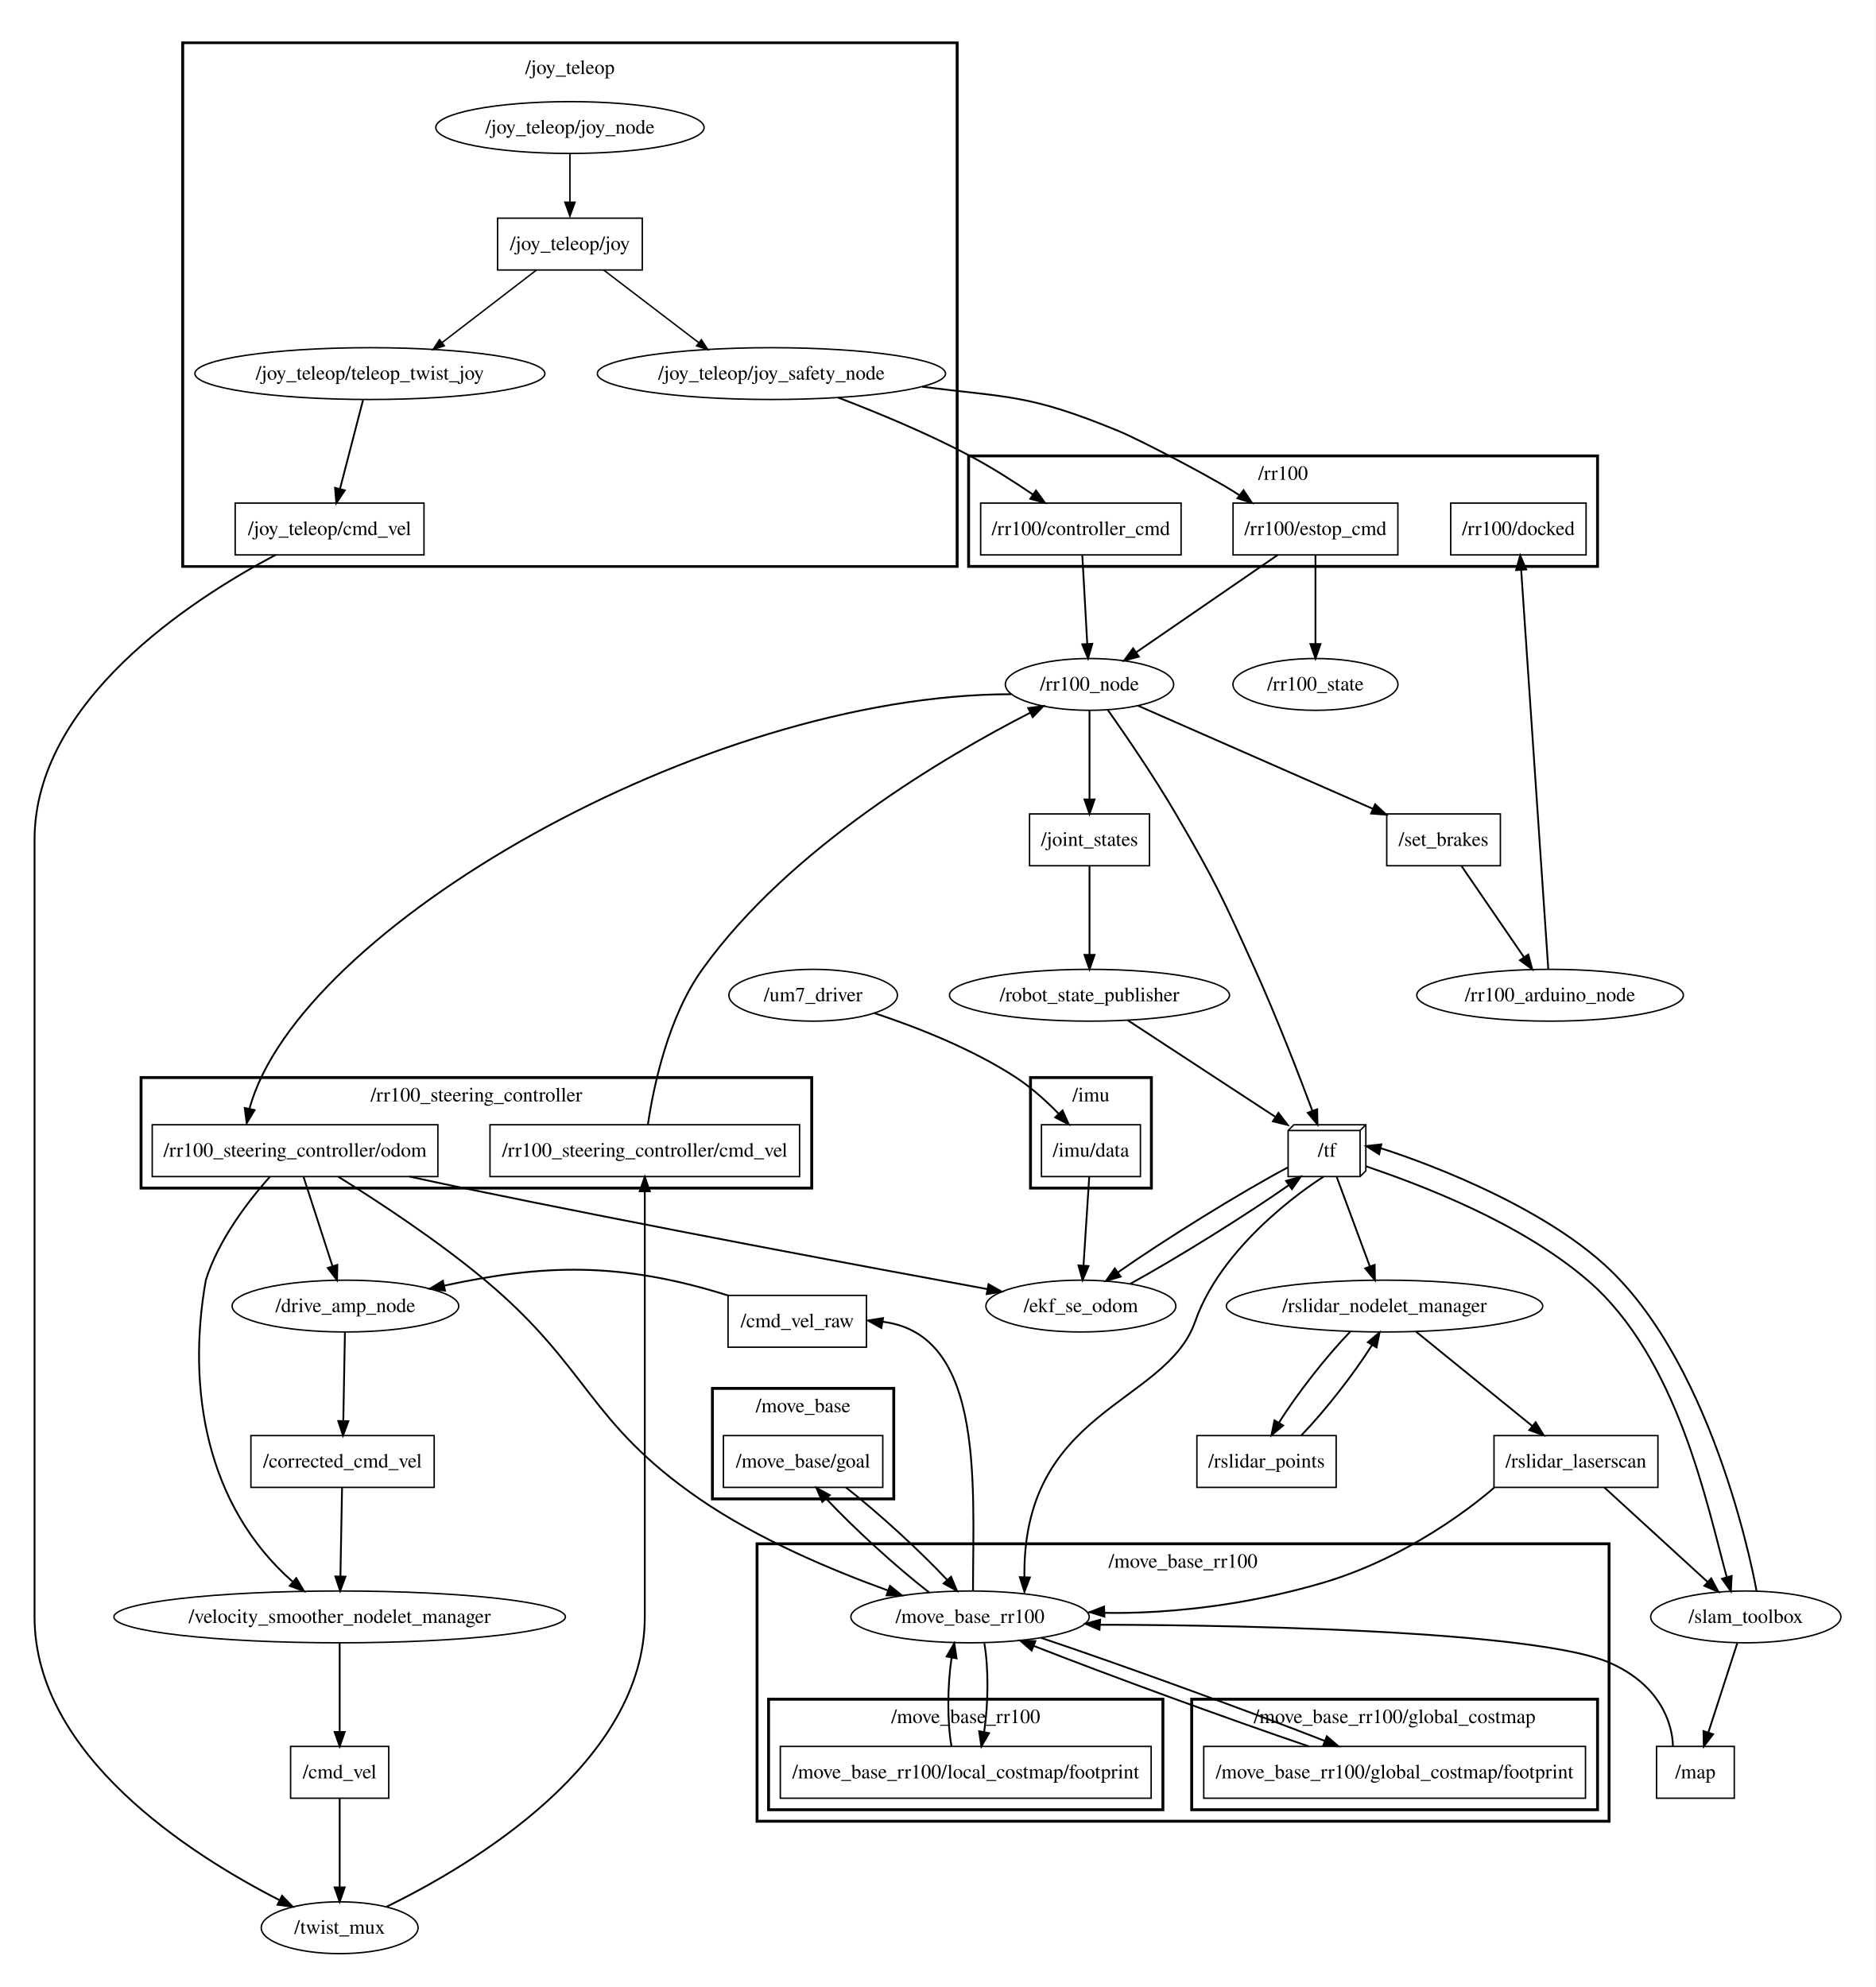
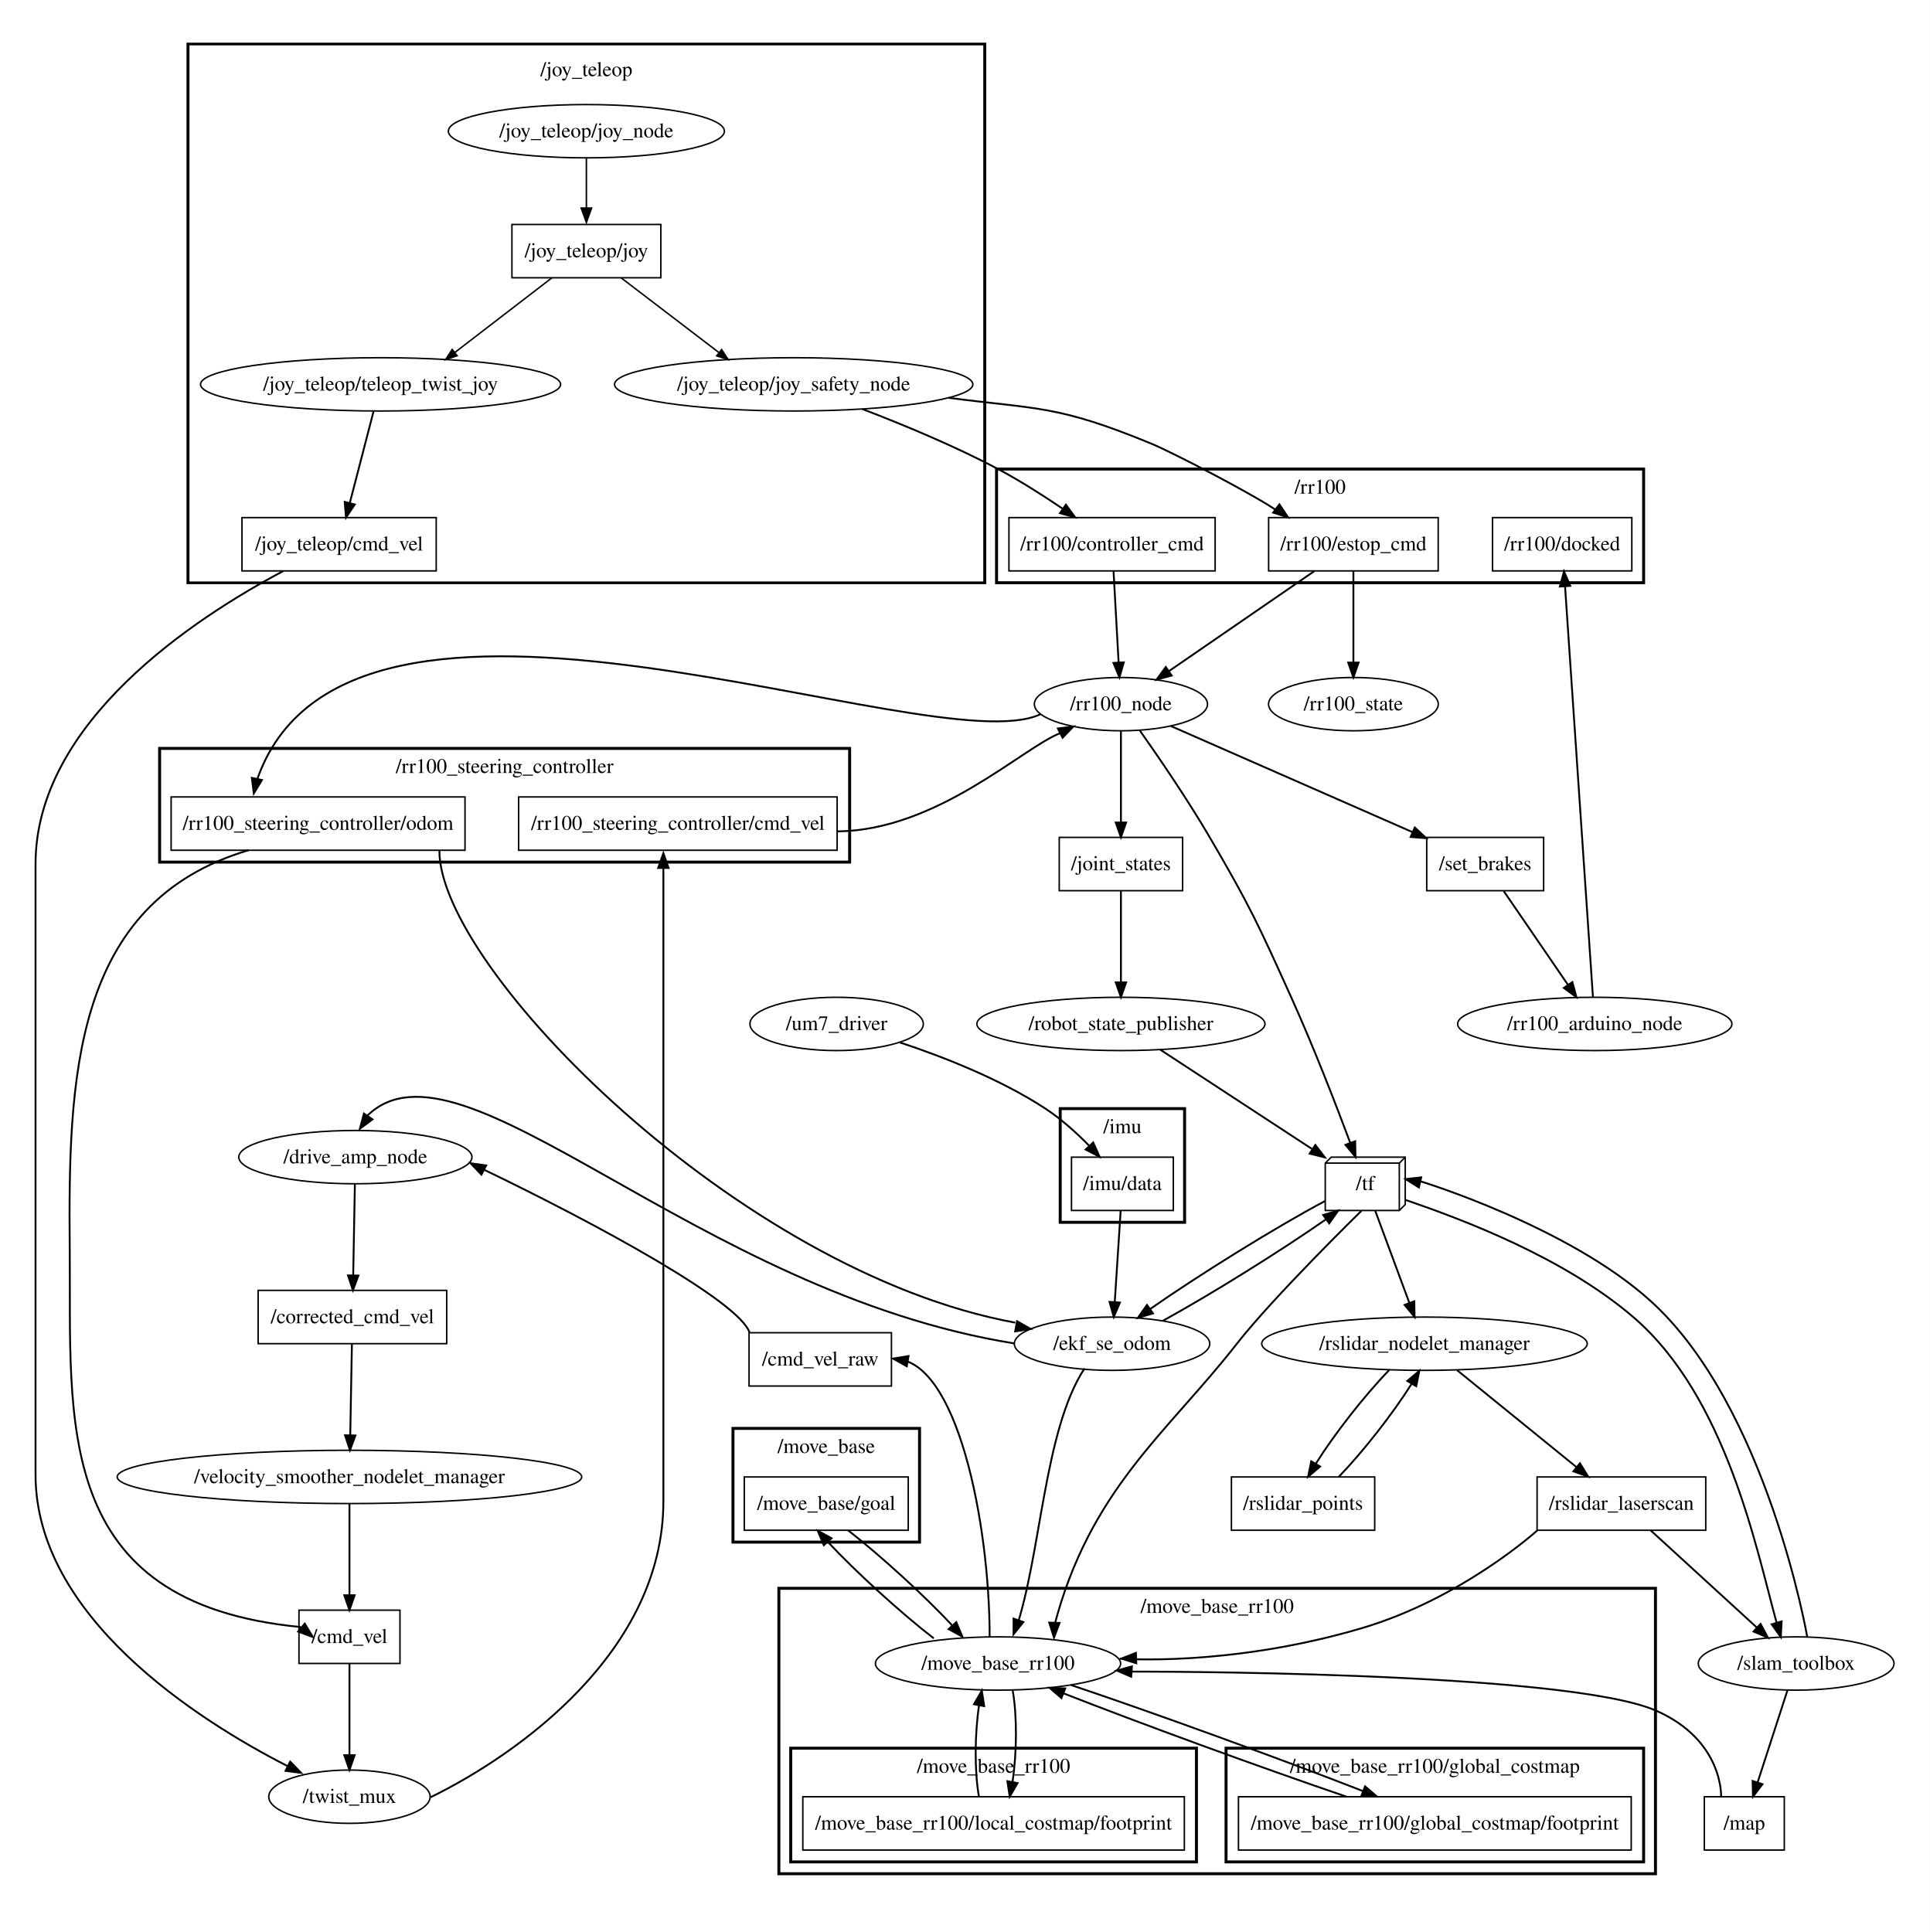
- <svg xmlns="http://www.w3.org/2000/svg" xmlns:xlink="http://www.w3.org/1999/xlink" width="1302.994pt" height="1380.472pt" viewBox="0 0 1303.304 1380.272" version="1.1" id="svg96">
+ <svg xmlns="http://www.w3.org/2000/svg" xmlns:xlink="http://www.w3.org/1999/xlink" width="1303.304pt" height="1304.966pt" viewBox="0 0 1303.304 1304.966" version="1.1" id="svg96">
  <defs id="defs96" />
-   <g id="graph0" class="graph" transform="translate(24.00363,1373.852)">
-     <polygon fill="#ffffff" stroke="transparent" points="-4,-1376.8 1259.296,-1376.8 1259.296,4 -4,4 " id="polygon1" transform="matrix(1.031669,0,0,1,-19.87695,2.684344)" />
+   <g id="graph0" class="graph" transform="translate(24.00363,1374.116)">
+     <polygon fill="#ffffff" stroke="transparent" points="-4,4 -4,-1376.8 1259.296,-1376.8 1259.296,4 " id="polygon1" transform="matrix(1.031669,0,0,0.9450795,-19.87695,-72.93017)" />
    <g id="clust1" class="cluster" transform="translate(0,-16.50392)">
-       <polygon fill="none" stroke="#000000" stroke-width="2" points="641,-1364.8 641,-964 103,-964 103,-1364.8 " id="polygon2" transform="matrix(1.000175,0,0,0.908007,-0.06502767,-88.63421)" />
+       <polygon fill="none" stroke="#000000" stroke-width="2" points="103,-964 103,-1364.8 641,-1364.8 641,-964 " id="polygon2" transform="matrix(1.000175,0,0,0.908007,-0.06502767,-88.63421)" />
      <text text-anchor="middle" x="372" y="-1306.19" font-family="Times, serif" font-size="14px" fill="#000000" id="text2">/joy_teleop</text>
    </g>
    <g id="clust2" class="cluster" transform="translate(0,-16.50392)">
-       <polygon fill="none" stroke="#000000" stroke-width="2" points="471,-392.8 597,-392.8 597,-316 471,-316 " id="polygon3" />
+       <polygon fill="none" stroke="#000000" stroke-width="2" points="597,-316 471,-316 471,-392.8 597,-392.8 " id="polygon3" />
      <text text-anchor="middle" x="534" y="-376.2" font-family="Times, serif" font-size="14px" fill="#000000" id="text3">/move_base</text>
    </g>
-     <g id="clust3" class="cluster" transform="translate(0,-16.50392)">
+     <g id="clust3" class="cluster" transform="translate(9.794496,-259.8116)">
      <polygon fill="none" stroke="#000000" stroke-width="2" points="74,-608.8 540,-608.8 540,-532 74,-532 " id="polygon4" />
      <text text-anchor="middle" x="307" y="-592.2" font-family="Times, serif" font-size="14px" fill="#000000" id="text4">/rr100_steering_controller</text>
    </g>
    <g id="clust5" class="cluster" transform="translate(0,-16.50392)">
-       <polygon fill="none" stroke="#000000" stroke-width="2" points="649,-1040.8 1086,-1040.8 1086,-964 649,-964 " id="polygon5" />
+       <polygon fill="none" stroke="#000000" stroke-width="2" points="1086,-964 649,-964 649,-1040.8 1086,-1040.8 " id="polygon5" />
      <text text-anchor="middle" x="867.5" y="-1024.2" font-family="Times, serif" font-size="14px" fill="#000000" id="text5">/rr100</text>
    </g>
    <g id="clust6" class="cluster" transform="translate(0,-16.50392)">
-       <polygon fill="none" stroke="#000000" stroke-width="2" points="502,-284.8 1094,-284.8 1094,-92 502,-92 " id="polygon6" />
+       <polygon fill="none" stroke="#000000" stroke-width="2" points="1094,-92 502,-92 502,-284.8 1094,-284.8 " id="polygon6" />
      <text text-anchor="middle" x="798" y="-268.2" font-family="Times, serif" font-size="14px" fill="#000000" id="text6">/move_base_rr100</text>
    </g>
    <g id="clust7" class="cluster" transform="translate(0,-16.50392)">
-       <polygon fill="none" stroke="#000000" stroke-width="2" points="510,-176.8 784,-176.8 784,-100 510,-100 " id="polygon7" />
+       <polygon fill="none" stroke="#000000" stroke-width="2" points="784,-100 510,-100 510,-176.8 784,-176.8 " id="polygon7" />
      <text text-anchor="middle" x="647" y="-160.2" font-family="Times, serif" font-size="14px" fill="#000000" id="text7">/move_base_rr100</text>
    </g>
    <g id="clust8" class="cluster" transform="translate(0,-16.50392)">
-       <polygon fill="none" stroke="#000000" stroke-width="2" points="804,-176.8 1086,-176.8 1086,-100 804,-100 " id="polygon8" />
+       <polygon fill="none" stroke="#000000" stroke-width="2" points="1086,-100 804,-100 804,-176.8 1086,-176.8 " id="polygon8" />
      <text text-anchor="middle" x="945" y="-160.2" font-family="Times, serif" font-size="14px" fill="#000000" id="text8">/move_base_rr100/global_costmap</text>
    </g>
    <g id="clust9" class="cluster" transform="translate(0,-16.50392)">
-       <polygon fill="none" stroke="#000000" stroke-width="2" points="692,-608.8 776,-608.8 776,-532 692,-532 " id="polygon9" />
+       <polygon fill="none" stroke="#000000" stroke-width="2" points="776,-532 692,-532 692,-608.8 776,-608.8 " id="polygon9" />
      <text text-anchor="middle" x="734" y="-592.2" font-family="Times, serif" font-size="14px" fill="#000000" id="text9">/imu</text>
    </g>
    <g id="node1" class="node" transform="translate(0,-16.50392)">
      <g id="a_node1">
        <a xlink:title="topic:/joy_teleop/cmd_vel" id="a10">
-           <polygon fill="none" stroke="#000000" points="139.407,-1008 139.407,-972 270.593,-972 270.593,-1008 " id="polygon10" />
+           <polygon fill="none" stroke="#000000" points="270.593,-972 270.593,-1008 139.407,-1008 139.407,-972 " id="polygon10" />
          <text text-anchor="middle" x="205" y="-985.8" font-family="Times, serif" font-size="14px" fill="#000000" id="text10">/joy_teleop/cmd_vel</text>
        </a>
      </g>
    </g>
-     <g id="node17" class="node" transform="translate(0,-16.50392)">
+     <g id="node17" class="node" transform="translate(0,-142.5339)">
      <g id="a_node17">
        <a xlink:title="/twist_mux" id="a11">
          <ellipse fill="none" stroke="#000000" cx="212" cy="-18" rx="54.491" ry="18" id="ellipse11" />
          <text text-anchor="middle" x="212" y="-13.8" font-family="Times, serif" font-size="14px" fill="#000000" id="text11">/twist_mux</text>
        </a>
      </g>
    </g>
    <g id="edge5" class="edge" transform="translate(0,-16.50392)">
-       <path fill="none" stroke="#000000" stroke-width="1.25" d="M 167.4,-971.952 C 108.218,-940.614 0,-870.163 0,-774 c 0,0 0,0 0,540 0,96.209 108.451,165.291 170.218,196.834" id="path12" />
-       <polygon fill="#000000" stroke="#000000" stroke-width="1.25" points="179.34,-32.607 168.83,-33.947 171.959,-40.208 " id="polygon12" />
+       <path fill="none" stroke="#000000" stroke-width="1.25" d="M 167.4,-971.952 C 108.218,-940.614 0,-870.163 0,-774 v 412.47 c 0,95.502 108.451,165.291 170.218,196.834" id="path12" />
+       <polygon fill="#000000" stroke="#000000" stroke-width="1.25" points="171.959,-40.208 179.34,-32.607 168.83,-33.947 " id="polygon12" transform="translate(0,-127.5303)" />
    </g>
    <g id="node2" class="node" transform="translate(0,1.500356)">
      <g id="a_node2">
        <a xlink:title="topic:/joy_teleop/joy" id="a13">
-           <polygon fill="none" stroke="#000000" points="422.273,-1188 422.273,-1224 321.727,-1224 321.727,-1188 " id="polygon13" />
+           <polygon fill="none" stroke="#000000" points="321.727,-1224 321.727,-1188 422.273,-1188 422.273,-1224 " id="polygon13" />
          <text text-anchor="middle" x="372" y="-1201.8" font-family="Times, serif" font-size="14px" fill="#000000" id="text13">/joy_teleop/joy</text>
        </a>
      </g>
    </g>
    <g id="node3" class="node" transform="translate(0,-16.50392)">
      <g id="a_node3">
        <a xlink:title="/joy_teleop/joy_safety_node" id="a14">
          <ellipse fill="none" stroke="#000000" cx="512" cy="-1098" rx="120.993" ry="18" id="ellipse14" />
          <text text-anchor="middle" x="512" y="-1093.8" font-family="Times, serif" font-size="14px" fill="#000000" id="text14">/joy_teleop/joy_safety_node</text>
        </a>
      </g>
    </g>
    <g id="edge1" class="edge" transform="matrix(0.7747049,0,0,0.767053,88.99972,-275.3348)" style="stroke-width:1.298;stroke-dasharray:none">
      <path fill="none" stroke="#000000" stroke-width="1.25" d="m 395.433,-1187.923 c 23.46,18.098 59.691,46.047 85.529,65.98" id="path15" style="stroke-width:1.298;stroke-dasharray:none" />
      <polygon fill="#000000" stroke="#000000" stroke-width="1.25" points="483.177,-1124.656 488.957,-1115.776 478.901,-1119.113 " id="polygon15" style="stroke-width:1.298;stroke-dasharray:none" />
    </g>
    <g id="node4" class="node" transform="translate(0,-16.50392)">
      <g id="a_node4">
        <a xlink:title="/joy_teleop/teleop_twist_joy" id="a16">
          <ellipse fill="none" stroke="#000000" cx="233" cy="-1098" rx="121.588" ry="18" id="ellipse16" />
          <text text-anchor="middle" x="233" y="-1093.8" font-family="Times, serif" font-size="14px" fill="#000000" id="text16">/joy_teleop/teleop_twist_joy</text>
        </a>
      </g>
    </g>
    <g id="edge2" class="edge" transform="matrix(0.7743127,0,0,0.7662595,78.79503,-276.2773)" style="stroke-width:1.299;stroke-dasharray:none">
      <path fill="none" stroke="#000000" stroke-width="1.25" d="m 348.735,-1187.923 c -23.292,18.098 -59.265,46.047 -84.918,65.98" id="path17" style="stroke-width:1.299;stroke-dasharray:none" />
      <polygon fill="#000000" stroke="#000000" stroke-width="1.25" points="265.923,-1119.148 255.879,-1115.776 261.628,-1124.676 " id="polygon17" style="stroke-width:1.299;stroke-dasharray:none" />
    </g>
    <g id="node9" class="node" transform="translate(0,-16.50392)">
      <g id="a_node9">
        <a xlink:title="topic:/rr100/estop_cmd" id="a18">
-           <polygon fill="none" stroke="#000000" points="832.742,-1008 832.742,-972 947.258,-972 947.258,-1008 " id="polygon18" />
+           <polygon fill="none" stroke="#000000" points="947.258,-972 947.258,-1008 832.742,-1008 832.742,-972 " id="polygon18" />
          <text text-anchor="middle" x="890" y="-985.8" font-family="Times, serif" font-size="14px" fill="#000000" id="text18">/rr100/estop_cmd</text>
        </a>
      </g>
    </g>
    <g id="edge6" class="edge" transform="translate(0,-16.50392)">
      <path fill="none" stroke="#000000" stroke-width="1.25" d="m 616.689,-1088.893 c 59.801,7.792 73.335,4.769 136.44,30.78 15.982,6.588 72.651,36.282 85.804,45.887" id="path19" />
      <polygon fill="#000000" stroke="#000000" stroke-width="1.25" points="868.409,-1008.144 858.316,-1011.363 862.526,-1016.955 " id="polygon19" transform="translate(-22.50534)" />
    </g>
    <g id="node10" class="node" transform="translate(0,-16.50392)">
      <g id="a_node10">
        <a xlink:title="topic:/rr100/controller_cmd" id="a20">
-           <polygon fill="none" stroke="#000000" points="657.37,-1008 657.37,-972 796.63,-972 796.63,-1008 " id="polygon20" />
+           <polygon fill="none" stroke="#000000" points="796.63,-972 796.63,-1008 657.37,-1008 657.37,-972 " id="polygon20" />
          <text text-anchor="middle" x="727" y="-985.8" font-family="Times, serif" font-size="14px" fill="#000000" id="text20">/rr100/controller_cmd</text>
        </a>
      </g>
    </g>
    <g id="edge7" class="edge" transform="translate(0,-16.50392)">
      <path fill="none" stroke="#000000" stroke-width="1.25" d="m 558.374,-1081.318 c 27.266,10.428 62.076,24.83 91.626,40.518 14.853,7.885 30.475,17.848 43.737,26.858" id="path21" />
      <polygon fill="#000000" stroke="#000000" stroke-width="1.25" points="702.08,-1008.191 691.86,-1010.985 695.833,-1016.748 " id="polygon21" />
    </g>
    <g id="edge4" class="edge" transform="translate(0,-16.50392)">
      <path fill="none" stroke="#000000" stroke-width="1.25" d="m 228.25,-1079.679 c -4.391,16.936 -10.979,42.348 -16.023,61.802" id="path22" />
      <polygon fill="#000000" stroke="#000000" stroke-width="1.25" points="209.68,-1008.05 208.801,-1018.609 215.577,-1016.852 " id="polygon22" />
    </g>
    <g id="node5" class="node" transform="translate(0,28.50677)">
      <g id="a_node5">
        <a xlink:title="/joy_teleop/joy_node" id="a23">
          <ellipse fill="none" stroke="#000000" cx="372" cy="-1314" rx="93.224" ry="18" id="ellipse23" />
          <text text-anchor="middle" x="372" y="-1309.8" font-family="Times, serif" font-size="14px" fill="#000000" id="text23">/joy_teleop/joy_node</text>
        </a>
      </g>
    </g>
    <g id="edge3" class="edge" transform="matrix(1.003538,0,0,0.9698645,-1.31624,-36.73656)" style="stroke-width:1.014;stroke-dasharray:none">
      <path fill="none" stroke="#000000" stroke-width="0.945" d="m 372,-1269.339 c 0,9.642 0,24.086 0,35.192" id="path24" style="stroke-width:1.014;stroke-dasharray:none" />
      <polygon fill="#000000" stroke="#000000" stroke-width="1.25" points="368.5,-1234.05 375.5,-1234.05 372,-1224.05 " id="polygon24" style="stroke-width:1.014;stroke-dasharray:none" />
    </g>
    <g id="node6" class="node" transform="translate(0,-16.50392)">
      <g id="a_node6">
        <a xlink:title="topic:/move_base/goal" id="a25">
-           <polygon fill="none" stroke="#000000" points="478.635,-360 478.635,-324 589.365,-324 589.365,-360 " id="polygon25" />
+           <polygon fill="none" stroke="#000000" points="589.365,-324 589.365,-360 478.635,-360 478.635,-324 " id="polygon25" />
          <text text-anchor="middle" x="534" y="-337.8" font-family="Times, serif" font-size="14px" fill="#000000" id="text25">/move_base/goal</text>
        </a>
      </g>
    </g>
    <g id="node12" class="node" transform="translate(0,-16.50392)">
      <g id="a_node12">
        <a xlink:title="/move_base_rr100" id="a26">
          <ellipse fill="none" stroke="#000000" cx="650" cy="-234" rx="82.811" ry="18" id="ellipse26" />
          <text text-anchor="middle" x="650" y="-229.8" font-family="Times, serif" font-size="14px" fill="#000000" id="text26">/move_base_rr100</text>
        </a>
      </g>
    </g>
-     <g id="edge8" class="edge" transform="translate(0,-16.50392)">
+     <g id="edge8" class="edge" transform="translate(-15.00356,-16.50392)">
      <path fill="none" stroke="#000000" stroke-width="1.25" d="m 563.799,-323.923 c 22.568,17.6 51.912,44.517 70.379,64.317" id="path27" />
-       <polygon fill="#000000" stroke="#000000" stroke-width="1.25" points="640.917,-252.136 631.62,-257.217 636.818,-261.906 " id="polygon27" />
-     </g>
-     <g id="node7" class="node" transform="translate(0,-16.50392)">
+       <polygon fill="#000000" stroke="#000000" stroke-width="1.25" points="631.62,-257.217 636.818,-261.906 640.917,-252.136 " id="polygon27" />
+     </g>
+     <g id="node7" class="node" transform="translate(9.794496,-259.8116)">
      <g id="a_node7">
        <a xlink:title="topic:/rr100_steering_controller/odom" id="a28">
          <polygon fill="none" stroke="#000000" points="81.769,-576 81.769,-540 280.231,-540 280.231,-576 " id="polygon28" />
          <text text-anchor="middle" x="181" y="-553.8" font-family="Times, serif" font-size="14px" fill="#000000" id="text28">/rr100_steering_controller/odom</text>
        </a>
      </g>
    </g>
    <g id="edge10" class="edge" transform="translate(0,-16.50392)">
-       <path fill="none" stroke="#000000" stroke-width="1.25" d="m 211.032,-539.912 c 27.564,17.146 69,44.319 101.968,71.912 72.543,60.718 71.102,98.325 149,152 40.547,27.938 92.143,49.62 131.022,63.652" id="path29" />
-       <polygon fill="#000000" stroke="#000000" stroke-width="1.25" points="602.618,-248.946 592.023,-248.989 594.362,-255.587 " id="polygon29" />
+       <path fill="none" stroke="#000000" stroke-width="1.25" d="m 708.433,-433.354 c -27.56,41.94 -29.285,126.539 -46.709,177.15" id="path29" />
+       <polygon fill="#000000" stroke="#000000" stroke-width="1.25" points="602.618,-248.946 592.023,-248.989 594.362,-255.587 " id="polygon29" transform="rotate(90,633.9381,-222.4174)" />
    </g>
    <g id="node18" class="node" transform="translate(0,-16.50392)">
      <g id="a_node18">
        <a xlink:title="/ekf_se_odom" id="a30">
          <ellipse fill="none" stroke="#000000" cx="727" cy="-450" rx="65.995" ry="18" id="ellipse30" />
          <text text-anchor="middle" x="727" y="-445.8" font-family="Times, serif" font-size="14px" fill="#000000" id="text30">/ekf_se_odom</text>
        </a>
      </g>
    </g>
    <g id="edge9" class="edge" transform="translate(0,-16.50392)">
-       <path fill="none" stroke="#000000" stroke-width="1.25" d="m 260.546,-539.989 c 12.52,2.738 25.329,5.484 37.454,7.989 128.801,26.615 280.002,54.807 364.123,70.222" id="path31" />
+       <path fill="none" stroke="#000000" stroke-width="1.25" d="m 272.738,-783.081 c -0.388,79.179 202.061,284.612 388.881,318.846" id="path31" />
      <polygon fill="#000000" stroke="#000000" stroke-width="1.25" points="672.043,-459.963 661.576,-458.32 662.836,-465.206 " id="polygon31" />
    </g>
-     <g id="node19" class="node" transform="translate(0,-16.50392)">
+     <g id="node19" class="node" transform="translate(0,-142.5339)">
      <g id="a_node19">
        <a xlink:title="/velocity_smoother_nodelet_manager" id="a32">
          <ellipse fill="none" stroke="#000000" cx="212" cy="-234" rx="156.848" ry="18" id="ellipse32" />
          <text text-anchor="middle" x="212" y="-229.8" font-family="Times, serif" font-size="14px" fill="#000000" id="text32">/velocity_smoother_nodelet_manager</text>
        </a>
      </g>
    </g>
    <g id="edge11" class="edge" transform="translate(0,-16.50392)">
-       <path fill="none" stroke="#000000" stroke-width="1.25" d="M 163.449,-539.81 C 148.353,-522.802 127.68,-495.901 119,-468 c -13.483,76.29 0.627,156.841 60.145,209.374" id="path33" />
+       <path fill="none" stroke="#000000" stroke-width="1.25" d="M 143.927,-783.363 C 24.711,-748.041 22.071,-628.432 23.091,-513.326 24.11,-398.22 10.298,-274.742 179.145,-258.626" id="path33" />
      <polygon fill="#000000" stroke="#000000" stroke-width="1.25" points="187.267,-251.873 177.34,-255.575 181.815,-260.957 " id="polygon33" />
    </g>
-     <g id="node20" class="node" transform="translate(0,-16.50392)">
+     <g id="node20" class="node" transform="translate(0,-142.5339)">
      <g id="a_node20">
        <a xlink:title="/drive_amp_node" id="a34">
          <ellipse fill="none" stroke="#000000" cx="216" cy="-450" rx="78.738" ry="18" id="ellipse34" />
          <text text-anchor="middle" x="216" y="-445.8" font-family="Times, serif" font-size="14px" fill="#000000" id="text34">/drive_amp_node</text>
        </a>
      </g>
    </g>
    <g id="edge12" class="edge" transform="translate(0,-16.50392)">
-       <path fill="none" stroke="#000000" stroke-width="1.25" d="m 186.937,-539.679 c 5.514,17.014 13.8,42.583 20.115,62.07" id="path35" />
-       <polygon fill="#000000" stroke="#000000" stroke-width="1.25" points="210.15,-468.05 203.738,-476.484 210.397,-478.642 " id="polygon35" />
-     </g>
-     <g id="node8" class="node" transform="translate(0,-16.50392)">
+       <path fill="none" stroke="#000000" stroke-width="1.25" d="M 661.083,-450.184 C 445.136,-484.798 287.635,-665.517 224.2,-604.163" id="path35" />
+       <polygon fill="#000000" stroke="#000000" stroke-width="1.25" points="210.397,-478.642 210.15,-468.05 203.738,-476.484 " id="polygon35" transform="rotate(52.25613,344.2441,-522.5851)" />
+     </g>
+     <g id="node8" class="node" transform="translate(9.794496,-259.8116)">
      <g id="a_node8">
        <a xlink:title="topic:/rr100_steering_controller/cmd_vel" id="a36">
          <polygon fill="none" stroke="#000000" points="316.449,-576 316.449,-540 531.551,-540 531.551,-576 " id="polygon36" />
          <text text-anchor="middle" x="424" y="-553.8" font-family="Times, serif" font-size="14px" fill="#000000" id="text36">/rr100_steering_controller/cmd_vel</text>
        </a>
      </g>
    </g>
    <g id="node21" class="node" transform="translate(0,-16.50392)">
      <g id="a_node21">
        <a xlink:title="/rr100_node" id="a37">
          <ellipse fill="none" stroke="#000000" cx="733" cy="-882" rx="58.472" ry="18" id="ellipse37" />
          <text text-anchor="middle" x="733" y="-877.8" font-family="Times, serif" font-size="14px" fill="#000000" id="text37">/rr100_node</text>
        </a>
      </g>
    </g>
    <g id="edge13" class="edge" transform="translate(0,-16.50392)">
-       <path fill="none" stroke="#000000" stroke-width="1.25" d="M 426.184,-576.277 C 430.047,-602.311 440.068,-650.608 464,-684 c 60.762,-84.782 168.944,-148.175 227.908,-178.38" id="path38" />
+       <path fill="none" stroke="#000000" stroke-width="1.25" d="m 541.713,-796.051 c 67.252,-0.804 124.414,-56.174 150.195,-66.329" id="path38" />
      <polygon fill="#000000" stroke="#000000" stroke-width="1.25" points="700.934,-866.94 693.587,-859.307 690.43,-865.554 " id="polygon38" />
    </g>
    <g id="node16" class="node" transform="translate(0,-16.50392)">
      <g id="a_node16">
        <a xlink:title="/rr100_state" id="a39">
          <ellipse fill="none" stroke="#000000" cx="890" cy="-882" rx="57.32" ry="18" id="ellipse39" />
          <text text-anchor="middle" x="890" y="-877.8" font-family="Times, serif" font-size="14px" fill="#000000" id="text39">/rr100_state</text>
        </a>
      </g>
    </g>
    <g id="edge17" class="edge" transform="translate(0,-16.50392)">
      <path fill="none" stroke="#000000" stroke-width="1.25" d="m 890,-971.679 c 0,16.858 0,42.114 0,61.532" id="path40" />
      <polygon fill="#000000" stroke="#000000" stroke-width="1.25" points="890,-900.05 886.5,-910.05 893.5,-910.05 " id="polygon40" />
    </g>
    <g id="edge16" class="edge" transform="translate(0,-16.50392)">
      <path fill="none" stroke="#000000" stroke-width="1.25" d="m 863.722,-971.923 c -26.976,18.557 -69.011,47.472 -98.098,67.481" id="path41" />
      <polygon fill="#000000" stroke="#000000" stroke-width="1.25" points="757.043,-898.539 763.298,-907.091 767.266,-901.323 " id="polygon41" />
    </g>
    <g id="edge18" class="edge" transform="translate(0,-16.50392)">
      <path fill="none" stroke="#000000" stroke-width="1.25" d="m 728.018,-971.679 c 0.937,16.858 2.34,42.114 3.418,61.532" id="path42" />
      <polygon fill="#000000" stroke="#000000" stroke-width="1.25" points="731.997,-900.05 727.948,-909.841 734.937,-910.229 " id="polygon42" />
    </g>
    <g id="node11" class="node" transform="translate(0,-16.50392)">
      <g id="a_node11">
        <a xlink:title="topic:/rr100/docked" id="a43">
-           <polygon fill="none" stroke="#000000" points="983.967,-1008 983.967,-972 1078.033,-972 1078.033,-1008 " id="polygon43" />
+           <polygon fill="none" stroke="#000000" points="1078.033,-972 1078.033,-1008 983.967,-1008 983.967,-972 " id="polygon43" />
          <text text-anchor="middle" x="1031" y="-985.8" font-family="Times, serif" font-size="14px" fill="#000000" id="text43">/rr100/docked</text>
        </a>
      </g>
    </g>
-     <g id="edge36" class="edge" transform="translate(0,-16.50392)">
+     <g id="edge36" class="edge" transform="translate(-15.00356,-16.50392)">
      <path fill="none" stroke="#000000" stroke-width="1.25" d="m 621.608,-250.984 c -22.62,-17.468 -52.606,-44.896 -71.479,-65.08" id="path44" />
-       <polygon fill="#000000" stroke="#000000" stroke-width="1.25" points="543.244,-323.679 552.547,-318.609 547.355,-313.914 " id="polygon44" />
+       <polygon fill="#000000" stroke="#000000" stroke-width="1.25" points="552.547,-318.609 547.355,-313.914 543.244,-323.679 " id="polygon44" />
    </g>
    <g id="node13" class="node" transform="translate(0,-16.50392)">
      <g id="a_node13">
        <a xlink:title="topic:/move_base_rr100/local_costmap/footprint" id="a45">
-           <polygon fill="none" stroke="#000000" points="518.169,-144 518.169,-108 775.831,-108 775.831,-144 " id="polygon45" />
+           <polygon fill="none" stroke="#000000" points="775.831,-108 775.831,-144 518.169,-144 518.169,-108 " id="polygon45" />
          <text text-anchor="middle" x="647" y="-121.8" font-family="Times, serif" font-size="14px" fill="#000000" id="text45">/move_base_rr100/local_costmap/footprint</text>
        </a>
      </g>
    </g>
    <g id="edge37" class="edge" transform="translate(0,-16.50392)">
      <path fill="none" stroke="#000000" stroke-width="1.25" d="m 659.925,-215.679 c 3.01,16.936 2.821,42.348 -0.166,61.802" id="path46" />
      <polygon fill="#000000" stroke="#000000" stroke-width="1.25" points="657.879,-144.05 656.32,-154.53 663.196,-153.215 " id="polygon46" />
    </g>
    <g id="node14" class="node" transform="translate(0,-16.50392)">
      <g id="a_node14">
        <a xlink:title="topic:/move_base_rr100/global_costmap/footprint" id="a47">
-           <polygon fill="none" stroke="#000000" points="812.384,-144 812.384,-108 1077.616,-108 1077.616,-144 " id="polygon47" />
+           <polygon fill="none" stroke="#000000" points="1077.616,-108 1077.616,-144 812.384,-144 812.384,-108 " id="polygon47" />
          <text text-anchor="middle" x="945" y="-121.8" font-family="Times, serif" font-size="14px" fill="#000000" id="text47">/move_base_rr100/global_costmap/footprint</text>
        </a>
      </g>
    </g>
    <g id="edge38" class="edge" transform="translate(0,-16.50392)">
      <path fill="none" stroke="#000000" stroke-width="1.25" d="m 699.362,-219.435 c 54.959,18.413 142.498,50.276 197.101,71.604" id="path48" />
      <polygon fill="#000000" stroke="#000000" stroke-width="1.25" points="905.928,-144.108 895.341,-144.511 897.903,-151.025 " id="polygon48" />
    </g>
    <g id="node33" class="node" transform="translate(-86.05917,102.0705)">
      <g id="a_node33">
        <a xlink:title="topic:/cmd_vel_raw" id="a49">
-           <polygon fill="none" stroke="#000000" points="567.917,-576 567.917,-540 664.083,-540 664.083,-576 " id="polygon49" />
+           <polygon fill="none" stroke="#000000" points="664.083,-540 664.083,-576 567.917,-576 567.917,-540 " id="polygon49" />
          <text text-anchor="middle" x="616" y="-553.8" font-family="Times, serif" font-size="14px" fill="#000000" id="text49">/cmd_vel_raw</text>
        </a>
      </g>
    </g>
    <g id="edge39" class="edge" transform="translate(0,-16.50392)">
-       <path fill="none" stroke="#000000" stroke-width="1.25" d="m 652.058,-251.924 c 0,-76.863 8.953,-187.756 -72.575,-187.756" id="path50" />
+       <path fill="none" stroke="#000000" stroke-width="1.25" d="m 644.345,-251.947 c 0,-76.863 -22.054,-188.628 -64.862,-187.733" id="path50" />
      <polygon fill="#000000" stroke="#000000" stroke-width="1.25" points="622.45,-530.072 615.488,-529.341 617.925,-539.652 " id="polygon50" transform="rotate(-74.02656,664.643,-464.0626)" />
    </g>
    <g id="edge14" class="edge" transform="translate(0,-16.50392)">
      <path fill="none" stroke="#000000" stroke-width="1.25" d="m 637.123,-144.05 c -3.045,-16.845 -2.888,-42.243 0.07,-61.76" id="path51" />
      <polygon fill="#000000" stroke="#000000" stroke-width="1.25" points="639.057,-215.679 640.64,-205.203 633.762,-206.502 " id="polygon51" />
    </g>
    <g id="edge15" class="edge" transform="translate(0,-16.50392)">
      <path fill="none" stroke="#000000" stroke-width="1.25" d="M 885.463,-144.001 C 828.783,-163.276 745.293,-193.79 694.237,-213.854" id="path52" />
      <polygon fill="#000000" stroke="#000000" stroke-width="1.25" points="684.785,-217.597 695.372,-217.169 692.794,-210.661 " id="polygon52" />
    </g>
    <g id="node15" class="node" transform="translate(0,-16.50392)">
      <g id="a_node15">
        <a xlink:title="topic:/imu/data" id="a53">
-           <polygon fill="none" stroke="#000000" points="699.618,-576 699.618,-540 768.382,-540 768.382,-576 " id="polygon53" />
+           <polygon fill="none" stroke="#000000" points="768.382,-540 768.382,-576 699.618,-576 699.618,-540 " id="polygon53" />
          <text text-anchor="middle" x="734" y="-553.8" font-family="Times, serif" font-size="14px" fill="#000000" id="text53">/imu/data</text>
        </a>
      </g>
    </g>
    <g id="edge19" class="edge" transform="translate(0,-16.50392)">
      <path fill="none" stroke="#000000" stroke-width="1.25" d="m 732.812,-539.679 c -1.093,16.858 -2.73,42.114 -3.988,61.532" id="path54" />
      <polygon fill="#000000" stroke="#000000" stroke-width="1.25" points="728.17,-468.05 725.324,-478.256 732.309,-477.803 " id="polygon54" />
    </g>
    <g id="edge50" class="edge" transform="translate(0,-16.50392)">
-       <path fill="none" stroke="#000000" stroke-width="1.25" d="M 244.66,-32.607 C 304.128,-61.688 424,-132.852 424,-234 c 0,-108 0,-108 0,-108 0,-67.299 0,-146.392 0,-187.67" id="path55" />
-       <polygon fill="#000000" stroke="#000000" stroke-width="1.25" points="424,-539.794 427.5,-529.794 420.5,-529.794 " id="polygon55" />
+       <path fill="none" stroke="#000000" stroke-width="1.25" d="M 266.866,-143.713 C 326.333,-172.794 424,-242.378 424,-343.526 v -430.702" id="path55" />
+       <polygon fill="#000000" stroke="#000000" stroke-width="1.25" points="427.5,-529.794 420.5,-529.794 424,-539.794 " id="polygon55" transform="translate(0,-241.5577)" />
    </g>
    <g id="node23" class="node" transform="translate(0,-16.50392)">
      <g id="a_node23">
        <a xlink:title="topic:/tf" id="a58">
          <polygon fill="none" stroke="#000000" points="875,-576 871,-572 871,-540 921,-540 925,-544 925,-576 " id="polygon56" />
          <polyline fill="none" stroke="#000000" points="921,-572 871,-572 " id="polyline56" />
          <polyline fill="none" stroke="#000000" points="921,-572 921,-540 " id="polyline57" />
          <polyline fill="none" stroke="#000000" points="921,-572 925,-576 " id="polyline58" />
          <text text-anchor="middle" x="898" y="-553.8" font-family="Times, serif" font-size="14px" fill="#000000" id="text58">/tf</text>
        </a>
      </g>
    </g>
    <g id="edge33" class="edge" transform="translate(0,-16.50392)">
      <path fill="none" stroke="#000000" stroke-width="1.25" d="m 761.359,-465.506 c 32.663,-17.915 80.216,-47.605 110.101,-68.505" id="path58" />
      <polygon fill="#000000" stroke="#000000" stroke-width="1.25" points="879.762,-539.923 873.647,-531.271 869.586,-536.973 " id="polygon58" />
    </g>
-     <g id="node24" class="node" transform="translate(0,-16.50392)">
+     <g id="node24" class="node" transform="translate(0,-142.5339)">
      <g id="a_node24">
        <a xlink:title="topic:/cmd_vel" id="a59">
          <polygon fill="none" stroke="#000000" points="177.899,-144 177.899,-108 246.101,-108 246.101,-144 " id="polygon59" />
          <text text-anchor="middle" x="212" y="-121.8" font-family="Times, serif" font-size="14px" fill="#000000" id="text59">/cmd_vel</text>
        </a>
      </g>
    </g>
-     <g id="edge47" class="edge" transform="translate(0,-16.50392)">
+     <g id="edge47" class="edge" transform="translate(0,-142.5339)">
      <path fill="none" stroke="#000000" stroke-width="1.25" d="m 212,-215.679 c 0,16.858 0,42.114 0,61.532" id="path60" />
-       <polygon fill="#000000" stroke="#000000" stroke-width="1.25" points="212,-144.05 208.5,-154.05 215.5,-154.05 " id="polygon60" />
-     </g>
-     <g id="node32" class="node" transform="translate(0,-16.50392)">
+       <polygon fill="#000000" stroke="#000000" stroke-width="1.25" points="215.5,-154.05 212,-144.05 208.5,-154.05 " id="polygon60" />
+     </g>
+     <g id="node32" class="node" transform="translate(0,-142.5339)">
      <g id="a_node32">
        <a xlink:title="topic:/corrected_cmd_vel" id="a61">
          <polygon fill="none" stroke="#000000" points="150.329,-360 150.329,-324 277.671,-324 277.671,-360 " id="polygon61" />
          <text text-anchor="middle" x="214" y="-337.8" font-family="Times, serif" font-size="14px" fill="#000000" id="text61">/corrected_cmd_vel</text>
        </a>
      </g>
    </g>
-     <g id="edge49" class="edge" transform="translate(0,-16.50392)">
+     <g id="edge49" class="edge" transform="translate(0,-142.5339)">
      <path fill="none" stroke="#000000" stroke-width="1.25" d="m 215.661,-431.679 c -0.312,16.858 -0.78,42.114 -1.139,61.532" id="path62" />
-       <polygon fill="#000000" stroke="#000000" stroke-width="1.25" points="214.334,-360.05 211.02,-370.113 218.019,-369.984 " id="polygon62" />
+       <polygon fill="#000000" stroke="#000000" stroke-width="1.25" points="218.019,-369.984 214.334,-360.05 211.02,-370.113 " id="polygon62" />
    </g>
    <g id="edge43" class="edge" transform="translate(0,-16.50392)">
-       <path fill="none" stroke="#000000" stroke-width="1.25" d="m 678.64,-875.194 c -213.861,0 -495.91,163.5 -529.302,288.119" id="path63" />
-       <polygon fill="#000000" stroke="#000000" stroke-width="1.25" points="210.109,-584.899 214.356,-579.335 204.283,-576.05 " id="polygon63" transform="rotate(-40.66676,174.3815,-499.8514)" />
+       <path fill="none" stroke="#000000" stroke-width="1.25" d="m 678.64,-875.194 c -73.16,34.751 -469.211,-135.026 -529.494,45.636" id="path63" />
+       <polygon fill="#000000" stroke="#000000" stroke-width="1.25" points="210.109,-584.899 214.356,-579.335 204.283,-576.05 " id="polygon63" transform="rotate(-40.66676,-155.5908,-622.1307)" />
    </g>
    <g id="edge46" class="edge" transform="translate(0,-16.50392)">
      <path fill="none" stroke="#000000" stroke-width="1.25" d="m 745.819,-864.127 c 12.607,17.881 32.099,46.358 47.181,72.127 27.208,46.489 32.82,58.913 55,108 15.057,33.323 30.255,72.61 39.877,98.347" id="path64" />
      <polygon fill="#000000" stroke="#000000" stroke-width="1.25" points="891.4,-576.165 884.638,-584.321 891.2,-586.758 " id="polygon64" />
    </g>
    <g id="node28" class="node" transform="translate(0,-16.50392)">
      <g id="a_node28">
        <a xlink:title="topic:/set_brakes" id="a65">
-           <polygon fill="none" stroke="#000000" points="939.525,-792 939.525,-756 1018.475,-756 1018.475,-792 " id="polygon65" />
+           <polygon fill="none" stroke="#000000" points="1018.475,-756 1018.475,-792 939.525,-792 939.525,-756 " id="polygon65" />
          <text text-anchor="middle" x="979" y="-769.8" font-family="Times, serif" font-size="14px" fill="#000000" id="text65">/set_brakes</text>
        </a>
      </g>
    </g>
    <g id="edge44" class="edge" transform="translate(0,-16.50392)">
      <path fill="none" stroke="#000000" stroke-width="1.25" d="m 766.689,-867.21 c 42.191,18.523 114.798,50.399 163.182,71.641" id="path66" />
      <polygon fill="#000000" stroke="#000000" stroke-width="1.25" points="939.209,-791.469 928.645,-792.284 931.459,-798.694 " id="polygon66" />
    </g>
    <g id="node29" class="node" transform="translate(0,-16.50392)">
      <g id="a_node29">
        <a xlink:title="topic:/joint_states" id="a67">
-           <polygon fill="none" stroke="#000000" points="691.337,-792 691.337,-756 774.663,-756 774.663,-792 " id="polygon67" />
+           <polygon fill="none" stroke="#000000" points="774.663,-756 774.663,-792 691.337,-792 691.337,-756 " id="polygon67" />
          <text text-anchor="middle" x="733" y="-769.8" font-family="Times, serif" font-size="14px" fill="#000000" id="text67">/joint_states</text>
        </a>
      </g>
    </g>
    <g id="edge45" class="edge" transform="translate(0,-16.50392)">
      <path fill="none" stroke="#000000" stroke-width="1.25" d="m 733,-863.679 c 0,16.858 0,42.114 0,61.532" id="path68" />
      <polygon fill="#000000" stroke="#000000" stroke-width="1.25" points="733,-792.05 729.5,-802.05 736.5,-802.05 " id="polygon68" />
    </g>
    <g id="node22" class="node" transform="translate(0,-16.50392)">
      <g id="a_node22">
        <a xlink:title="/rslidar_nodelet_manager" id="a69">
          <ellipse fill="none" stroke="#000000" cx="938" cy="-450" rx="109.93" ry="18" id="ellipse69" />
          <text text-anchor="middle" x="938" y="-445.8" font-family="Times, serif" font-size="14px" fill="#000000" id="text69">/rslidar_nodelet_manager</text>
        </a>
      </g>
    </g>
    <g id="node26" class="node" transform="translate(0,-16.50392)">
      <g id="a_node26">
        <a xlink:title="topic:/rslidar_laserscan" id="a70">
-           <polygon fill="none" stroke="#000000" points="1014.049,-360 1014.049,-324 1127.951,-324 1127.951,-360 " id="polygon70" />
+           <polygon fill="none" stroke="#000000" points="1127.951,-324 1127.951,-360 1014.049,-360 1014.049,-324 " id="polygon70" />
          <text text-anchor="middle" x="1071" y="-337.8" font-family="Times, serif" font-size="14px" fill="#000000" id="text70">/rslidar_laserscan</text>
        </a>
      </g>
    </g>
    <g id="edge34" class="edge" transform="translate(0,-16.50392)">
      <path fill="none" stroke="#000000" stroke-width="1.25" d="m 959.962,-432.166 c 22.008,17.871 56.059,45.522 80.652,65.492" id="path71" />
      <polygon fill="#000000" stroke="#000000" stroke-width="1.25" points="1048.561,-360.221 1038.591,-363.808 1043.004,-369.242 " id="polygon71" />
    </g>
    <g id="node34" class="node" transform="translate(0,-16.50392)">
      <g id="a_node34">
        <a xlink:title="topic:/rslidar_points" id="a72">
-           <polygon fill="none" stroke="#000000" points="807.622,-360 807.622,-324 904.378,-324 904.378,-360 " id="polygon72" />
+           <polygon fill="none" stroke="#000000" points="904.378,-324 904.378,-360 807.622,-360 807.622,-324 " id="polygon72" />
          <text text-anchor="middle" x="856" y="-337.8" font-family="Times, serif" font-size="14px" fill="#000000" id="text72">/rslidar_points</text>
        </a>
      </g>
    </g>
    <g id="edge35" class="edge" transform="translate(0,-16.50392)">
      <path fill="none" stroke="#000000" stroke-width="1.25" d="m 914.127,-432.166 c -16.66,17.171 -37.069,43.373 -49.465,63.113" id="path73" />
      <polygon fill="#000000" stroke="#000000" stroke-width="1.25" points="859.421,-360.221 861.514,-370.608 867.534,-367.036 " id="polygon73" />
    </g>
    <g id="edge31" class="edge" transform="translate(0,-16.50392)">
-       <path fill="none" stroke="#000000" stroke-width="1.25" d="m 895.462,-539.784 c 0,0 -68.746,42.22 -89.047,100.527 -20.301,58.306 -121.743,60.815 -118.589,180.533" id="path74" style="display:inline" />
+       <path fill="none" stroke="#000000" stroke-width="1.25" d="m 895.462,-539.784 c 0,0 -59.194,57.788 -84.568,90.294 -46.564,59.65 -99.108,98.018 -123.067,190.765" id="path74" style="display:inline" />
      <polygon fill="#000000" stroke="#000000" stroke-width="1.25" points="717.663,-244.474 726.787,-249.86 728.154,-242.995 " id="polygon74" transform="rotate(-77.10761,698.3049,-229.2566)" style="display:inline" />
    </g>
    <g id="edge29" class="edge" transform="translate(0,-16.50392)">
      <path fill="none" stroke="#000000" stroke-width="1.25" d="m 870.959,-546.442 c -32.698,17.309 -85.869,50.336 -118.014,72.869" id="path75" />
      <polygon fill="#000000" stroke="#000000" stroke-width="1.25" points="744.47,-467.517 750.572,-476.179 754.641,-470.483 " id="polygon75" />
    </g>
    <g id="edge30" class="edge" transform="translate(0,-16.50392)">
      <path fill="none" stroke="#000000" stroke-width="1.25" d="m 904.785,-539.679 c 6.302,17.014 15.771,42.583 22.989,62.07" id="path76" />
      <polygon fill="#000000" stroke="#000000" stroke-width="1.25" points="931.315,-468.05 924.559,-476.212 931.124,-478.643 " id="polygon76" />
    </g>
    <g id="node27" class="node" transform="translate(0,-16.50392)">
      <g id="a_node27">
        <a xlink:title="/slam_toolbox" id="a77">
          <ellipse fill="none" stroke="#000000" cx="1189" cy="-234" rx="66.093" ry="18" id="ellipse77" />
          <text text-anchor="middle" x="1189" y="-229.8" font-family="Times, serif" font-size="14px" fill="#000000" id="text77">/slam_toolbox</text>
        </a>
      </g>
    </g>
    <g id="edge32" class="edge" transform="translate(0,-16.50392)">
      <path fill="none" stroke="#000000" stroke-width="1.25" d="m 925.076,-547.171 c 38.331,13.134 106.726,38.683 153.924,79.171 63.101,54.129 83.233,157.231 96.817,206.48" id="path78" />
      <polygon fill="#000000" stroke="#000000" stroke-width="1.25" points="1178.629,-251.865 1172.472,-260.488 1179.193,-262.445 " id="polygon78" />
    </g>
-     <g id="edge20" class="edge" transform="translate(0,-16.50392)">
+     <g id="edge20" class="edge" transform="translate(0,-142.5339)">
      <path fill="none" stroke="#000000" stroke-width="1.25" d="m 212,-107.679 c 0,16.858 0,42.114 0,61.532" id="path79" />
-       <polygon fill="#000000" stroke="#000000" stroke-width="1.25" points="212,-36.05 208.5,-46.05 215.5,-46.05 " id="polygon79" />
+       <polygon fill="#000000" stroke="#000000" stroke-width="1.25" points="215.5,-46.05 212,-36.05 208.5,-46.05 " id="polygon79" />
    </g>
    <g id="node25" class="node" transform="translate(0,-16.50392)">
      <g id="a_node25">
        <a xlink:title="/rr100_arduino_node" id="a80">
          <ellipse fill="none" stroke="#000000" cx="1053" cy="-666" rx="92.627" ry="18" id="ellipse80" />
          <text text-anchor="middle" x="1053" y="-661.8" font-family="Times, serif" font-size="14px" fill="#000000" id="text80">/rr100_arduino_node</text>
        </a>
      </g>
    </g>
    <g id="edge48" class="edge" transform="translate(0,-16.50392)">
      <path fill="none" stroke="#000000" stroke-width="1.25" d="m 1051.768,-684.147 c -3.643,-53.648 -14.383,-211.826 -18.818,-277.14" id="path81" />
      <polygon fill="#000000" stroke="#000000" stroke-width="1.25" points="1032.246,-971.652 1036.415,-961.912 1029.431,-961.438 " id="polygon81" />
    </g>
    <g id="edge21" class="edge" transform="translate(0,-16.50392)">
      <path fill="none" stroke="#000000" stroke-width="1.25" d="m 1014.206,-323.903 c 0,0 -50.847,46.185 -119.182,66.228 -89.327,26.2 -162.709,20.375 -162.709,20.375" id="path82" />
      <polygon fill="#000000" stroke="#000000" stroke-width="1.25" points="716.792,-252.566 718.349,-245.742 707.821,-246.93 " id="polygon82" transform="rotate(10.87826,670.1122,-108.6077)" />
    </g>
    <g id="edge22" class="edge" transform="translate(0,-16.50392)">
      <path fill="none" stroke="#000000" stroke-width="1.25" d="m 1090.751,-323.923 c 19.634,17.97 49.879,45.652 71.625,65.555" id="path83" />
      <polygon fill="#000000" stroke="#000000" stroke-width="1.25" points="1169.967,-251.419 1160.228,-255.589 1164.954,-260.753 " id="polygon83" />
    </g>
    <g id="edge41" class="edge" transform="translate(0,-16.50392)">
      <path fill="none" stroke="#000000" stroke-width="1.25" d="m 1196.445,-252.19 c 0,0 -26.962,-155.064 -105.447,-226.406 -55.684,-50.616 -155.546,-81.059 -155.546,-81.059" id="path84" />
      <polygon fill="#000000" stroke="#000000" stroke-width="1.25" points="934.221,-548.042 925.256,-553.687 935.785,-554.865 " id="polygon84" transform="translate(0,-7.501781)" />
    </g>
    <g id="node31" class="node" transform="translate(0,-16.50392)">
      <g id="a_node31">
        <a xlink:title="topic:/map" id="a85">
-           <polygon fill="none" stroke="#000000" points="1127,-144 1127,-108 1181,-108 1181,-144 " id="polygon85" />
+           <polygon fill="none" stroke="#000000" points="1181,-108 1181,-144 1127,-144 1127,-108 " id="polygon85" />
          <text text-anchor="middle" x="1154" y="-121.8" font-family="Times, serif" font-size="14px" fill="#000000" id="text85">/map</text>
        </a>
      </g>
    </g>
    <g id="edge40" class="edge" transform="translate(0,-16.50392)">
      <path fill="none" stroke="#000000" stroke-width="1.25" d="m 1183.063,-215.679 c -5.514,17.014 -13.8,42.583 -20.115,62.07" id="path86" />
      <polygon fill="#000000" stroke="#000000" stroke-width="1.25" points="1159.85,-144.05 1159.603,-154.642 1166.262,-152.484 " id="polygon86" />
    </g>
    <g id="edge23" class="edge" transform="translate(0,-16.50392)">
      <path fill="none" stroke="#000000" stroke-width="1.25" d="m 991.553,-755.679 c 11.872,17.327 29.822,43.524 43.26,63.137" id="path87" />
      <polygon fill="#000000" stroke="#000000" stroke-width="1.25" points="1040.632,-684.05 1032.093,-690.321 1037.867,-694.278 " id="polygon87" />
    </g>
    <g id="node30" class="node" transform="translate(0,-16.50392)">
      <g id="a_node30">
        <a xlink:title="/robot_state_publisher" id="a88">
          <ellipse fill="none" stroke="#000000" cx="733" cy="-666" rx="97.291" ry="18" id="ellipse88" />
          <text text-anchor="middle" x="733" y="-661.8" font-family="Times, serif" font-size="14px" fill="#000000" id="text88">/robot_state_publisher</text>
        </a>
      </g>
    </g>
    <g id="edge24" class="edge" transform="translate(0,-16.50392)">
      <path fill="none" stroke="#000000" stroke-width="1.25" d="m 733,-755.679 c 0,16.858 0,42.114 0,61.532" id="path89" />
      <polygon fill="#000000" stroke="#000000" stroke-width="1.25" points="733,-684.05 729.5,-694.05 736.5,-694.05 " id="polygon89" />
    </g>
    <g id="edge42" class="edge" transform="translate(0,-16.50392)">
      <path fill="none" stroke="#000000" stroke-width="1.25" d="m 759.51,-648.648 c 27.776,18.18 71.583,46.854 102.478,67.076" id="path90" />
      <polygon fill="#000000" stroke="#000000" stroke-width="1.25" points="870.732,-575.848 860.448,-578.396 864.282,-584.253 " id="polygon90" />
    </g>
    <g id="edge25" class="edge" transform="translate(0,-16.50392)">
      <path fill="none" stroke="#000000" stroke-width="1.25" d="m 1138.33,-144.088 c 0,0 1.64,-38.017 -43.832,-58.015 -61.71,-27.14 -354.09,-26.422 -354.09,-26.422" id="path91" />
      <polygon fill="#000000" stroke="#000000" stroke-width="1.25" points="730.199,-229.23 740.417,-232.033 739.934,-225.049 " id="polygon91" />
    </g>
-     <g id="edge26" class="edge" transform="translate(0,-16.50392)">
+     <g id="edge26" class="edge" transform="translate(0,-142.5339)">
      <path fill="none" stroke="#000000" stroke-width="1.25" d="m 213.661,-323.679 c -0.312,16.858 -0.78,42.114 -1.139,61.532" id="path92" />
-       <polygon fill="#000000" stroke="#000000" stroke-width="1.25" points="212.334,-252.05 209.02,-262.113 216.019,-261.984 " id="polygon92" />
+       <polygon fill="#000000" stroke="#000000" stroke-width="1.25" points="216.019,-261.984 212.334,-252.05 209.02,-262.113 " id="polygon92" />
    </g>
    <g id="edge27" class="edge" transform="translate(0,-16.50392)">
-       <path fill="none" stroke="#000000" stroke-width="1.25" d="M 482.307,-457.223 C 406.521,-481.16 352.656,-478.892 284.816,-464.23" id="path93" />
-       <polygon fill="#000000" stroke="#000000" stroke-width="1.25" points="274.68,-462.052 283.721,-467.574 285.192,-460.731 " id="polygon93" />
+       <path fill="none" stroke="#000000" stroke-width="1.25" d="M 482.23,-457.421 C 475.586,-478.254 380.11,-530.424 301.123,-568.378" id="path93" />
+       <polygon fill="#000000" stroke="#000000" stroke-width="1.25" points="274.68,-462.052 283.721,-467.574 285.192,-460.731 " id="polygon93" transform="rotate(39.37549,437.735,-490.2235)" />
    </g>
    <g id="edge28" class="edge" transform="translate(0,-16.50392)">
      <path fill="none" stroke="#000000" stroke-width="1.25" d="m 880.083,-360.05 c 16.603,-17.156 36.867,-43.183 49.216,-62.833" id="path94" />
      <polygon fill="#000000" stroke="#000000" stroke-width="1.25" points="934.524,-431.679 932.425,-421.294 926.407,-424.87 " id="polygon94" />
    </g>
    <g id="node35" class="node" transform="translate(0,-16.50392)">
      <g id="a_node35">
        <a xlink:title="/um7_driver" id="a95">
          <ellipse fill="none" stroke="#000000" cx="541" cy="-666" rx="58.55" ry="18" id="ellipse95" />
          <text text-anchor="middle" x="541" y="-661.8" font-family="Times, serif" font-size="14px" fill="#000000" id="text95">/um7_driver</text>
        </a>
      </g>
    </g>
    <g id="edge51" class="edge" transform="translate(0,-16.50392)">
      <path fill="none" stroke="#000000" stroke-width="1.25" d="m 583.813,-653.47 c 29.095,9.643 67.684,24.705 98.187,44.67 10.618,6.95 20.916,16.277 29.509,25.041" id="path96" />
      <polygon fill="#000000" stroke="#000000" stroke-width="1.25" points="718.586,-576.275 709.172,-581.136 714.258,-585.945 " id="polygon96" />
    </g>
  </g>
</svg>
